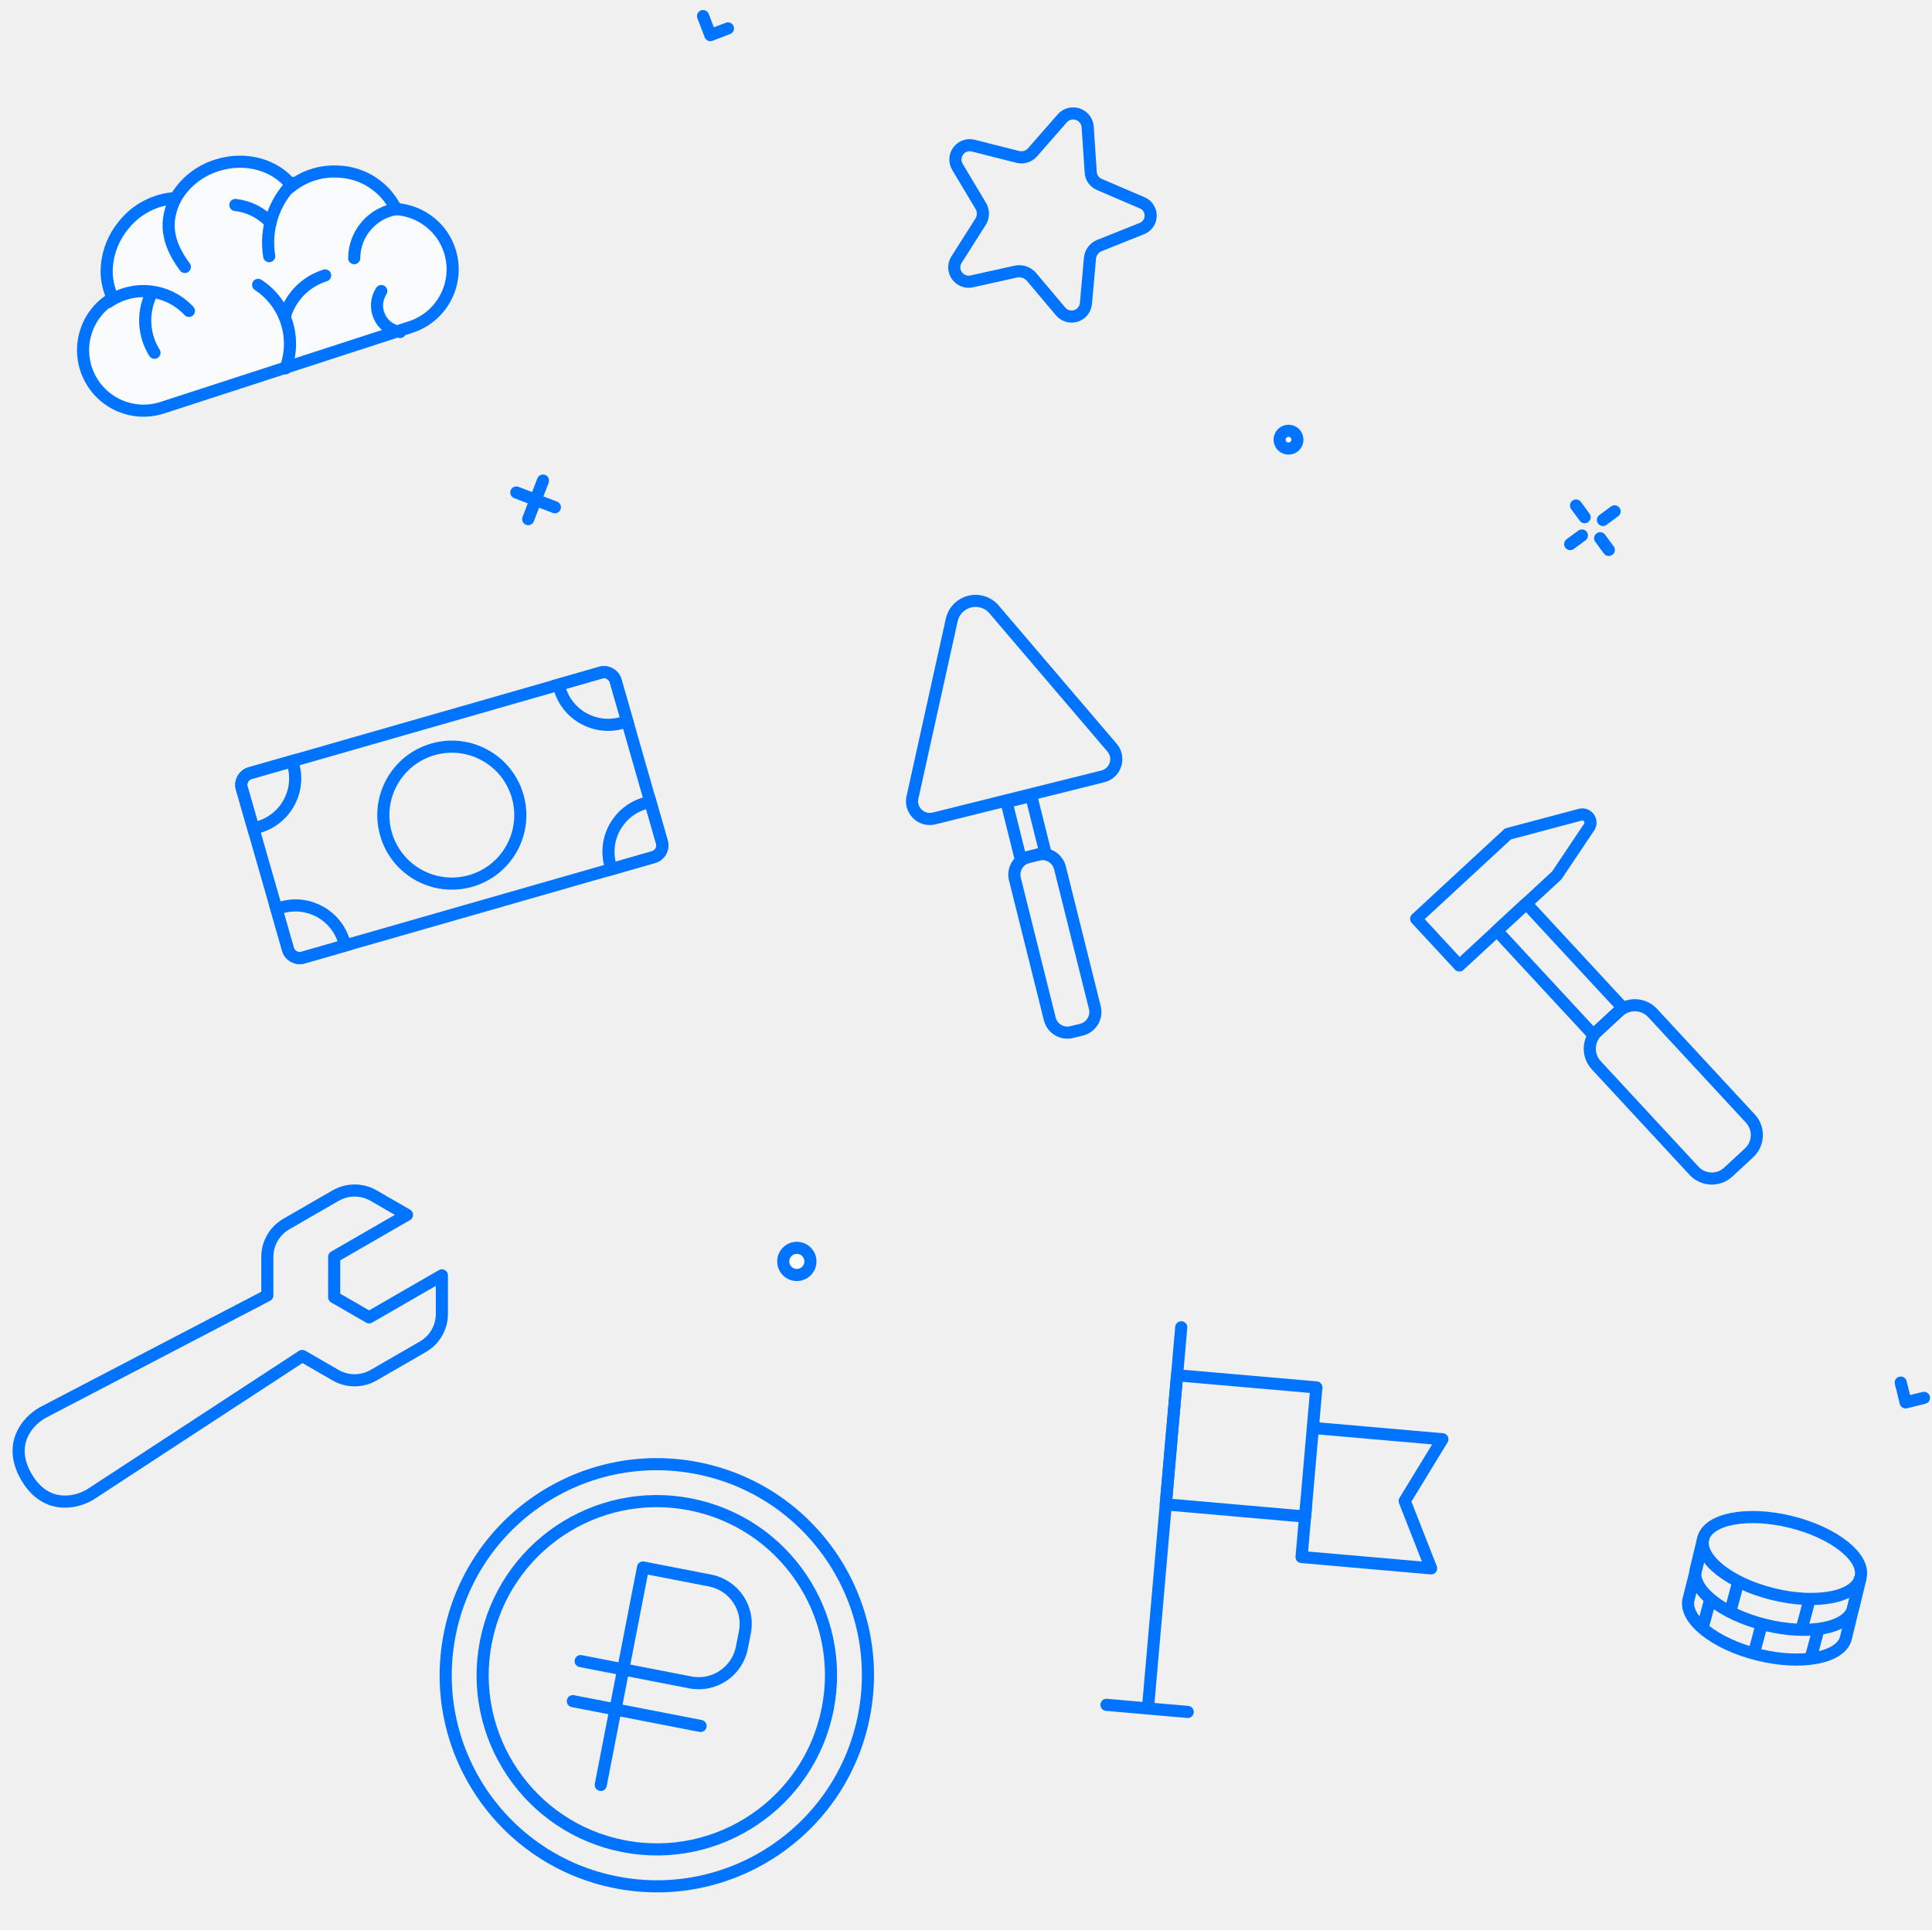
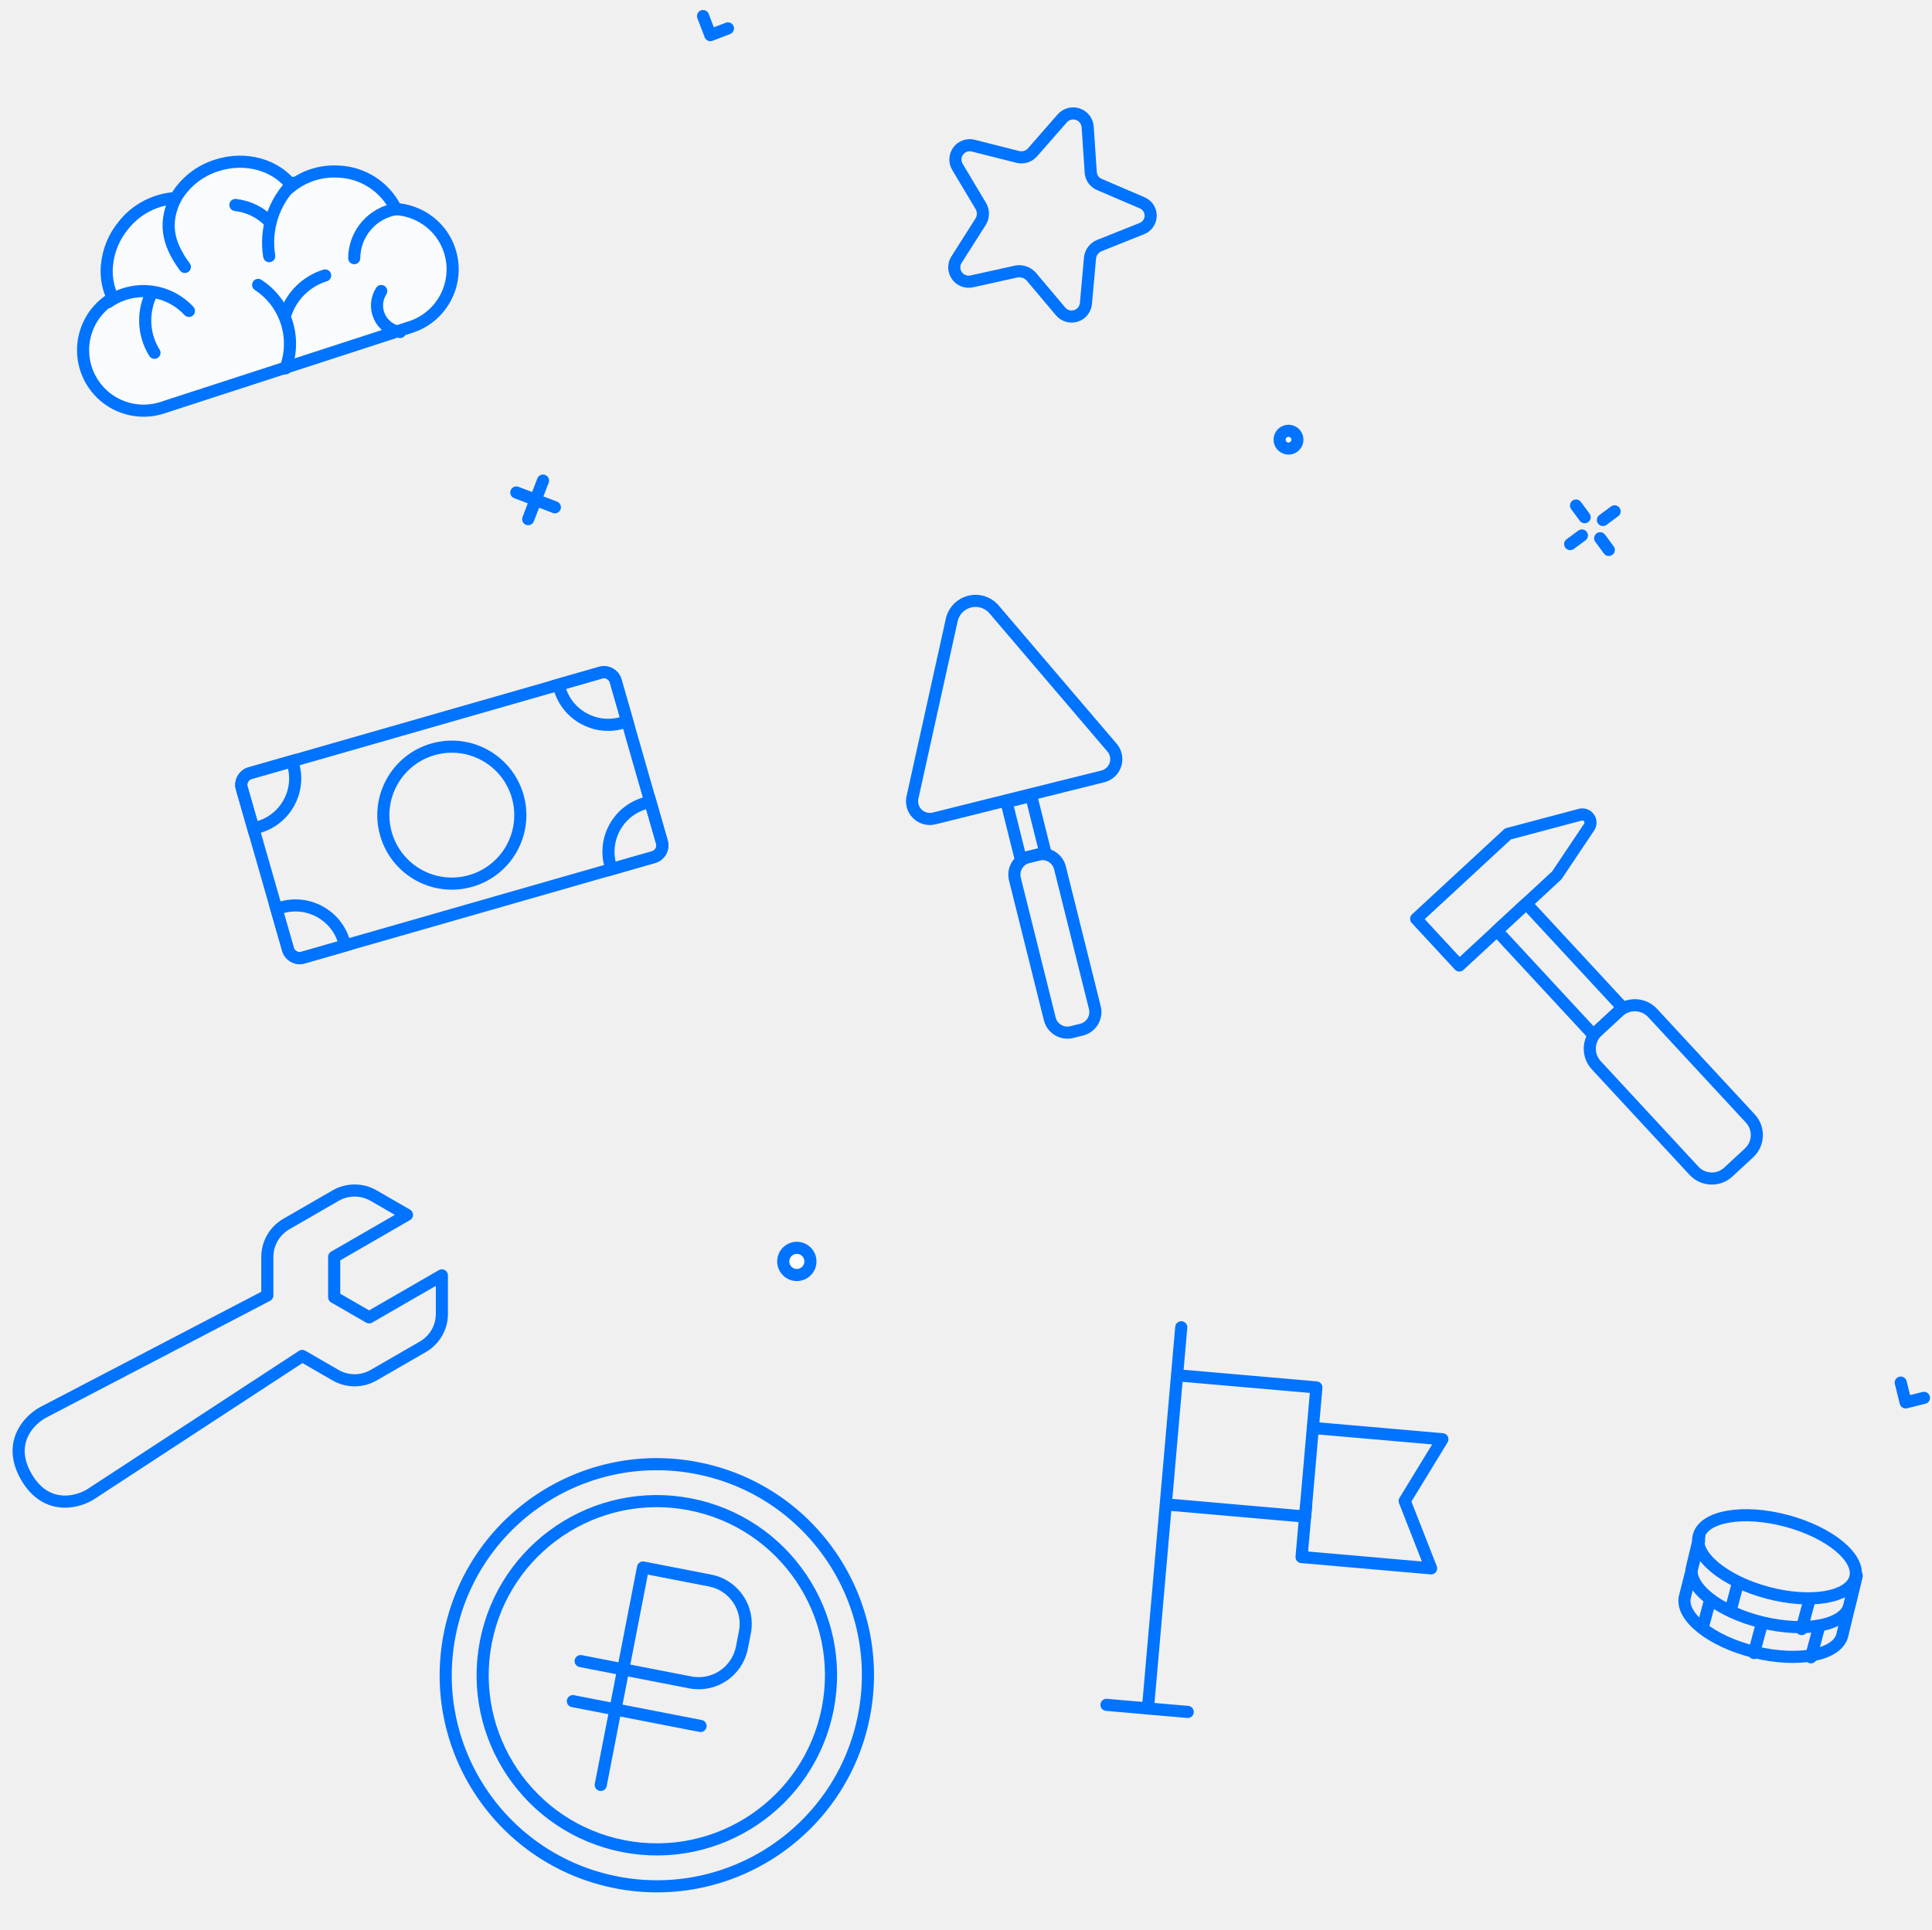
- <svg xmlns="http://www.w3.org/2000/svg" width="319.153" height="318.86" viewBox="0 0 319.153 318.86">
-   <g transform="translate(-1150.615 -10467.817)">
-     <g transform="matrix(0.966, 0.259, -0.259, 0.966, 1568.627, 7511.418)">
-       <g transform="translate(699.248 3129.416)">
-         <path d="M726.256,3138.529l.257,10.112c.072,3.392-5.859,6.269-13.248,6.426s-13.438-2.464-13.51-5.856l-.129-9.5" transform="translate(-699.364 -3132.198)" fill="none" stroke="#0073ff" stroke-linecap="round" stroke-miterlimit="10" stroke-width="2" />
-         <ellipse cx="13.382" cy="6.142" rx="13.382" ry="6.142" transform="matrix(1, -0.021, 0.021, 1, 0, 0.57)" fill="none" stroke="#0073ff" stroke-miterlimit="10" stroke-width="2" />
-         <path d="M726.2,3138.529l.129,5.056c.072,3.392-5.859,6.268-13.248,6.426s-13.438-2.465-13.51-5.856l-.129-5.056" transform="translate(-699.307 -3132.198)" fill="none" stroke="#0073ff" stroke-linecap="round" stroke-miterlimit="10" stroke-width="2" />
-       </g>
-       <g transform="translate(706.824 3141.288)">
-         <line y2="4.656" transform="translate(0 0.394)" fill="none" stroke="#0073ff" stroke-linecap="round" stroke-miterlimit="10" stroke-width="2" />
-         <line y2="5.05" transform="translate(12.128)" fill="none" stroke="#0073ff" stroke-linecap="round" stroke-miterlimit="10" stroke-width="2" />
-       </g>
-       <g transform="translate(703.106 3145.791)">
-         <line y2="4.459" transform="translate(9.27 1.951)" fill="none" stroke="#0073ff" stroke-linecap="round" stroke-miterlimit="10" stroke-width="2" />
-         <line y2="4.459" fill="none" stroke="#0073ff" stroke-linecap="round" stroke-miterlimit="10" stroke-width="2" />
-         <line y2="4.656" transform="translate(18.539)" fill="none" stroke="#0073ff" stroke-linecap="round" stroke-miterlimit="10" stroke-width="2" />
-       </g>
+ <svg xmlns="http://www.w3.org/2000/svg" width="319.153" height="318.86">
+   <g fill="none" stroke="#0073ff" stroke-miterlimit="10" stroke-width="2">
+     <g transform="rotate(14.98 -799.26 1197.458)">
+       <path d="M26.892 6.331l.257 10.112c.072 3.392-5.859 6.269-13.248 6.426S.463 20.405.391 17.013l-.129-9.5" stroke-linecap="round" />
+       <ellipse cx="13.382" cy="6.142" rx="13.382" ry="6.142" transform="translate(0 .57)" />
+       <path d="M26.893 6.331l.129 5.056c.072 3.392-5.859 6.268-13.248 6.426S.336 15.348.264 11.957L.135 6.901" stroke-linecap="round" />
    </g>
-     <path d="M1343.516,2708.291l-5.648,5a2.375,2.375,0,0,1-3.964-1.868l.448-7.5a2.513,2.513,0,0,0-1.177-2.2l-6.561-3.811a2.363,2.363,0,0,1,.592-4.335l7.326-1.936a2.439,2.439,0,0,0,1.746-1.784l1.593-7.365a2.4,2.4,0,0,1,4.343-.79l4.086,6.332a2.331,2.331,0,0,0,2.263,1.055l7.54-.767a2.3,2.3,0,0,1,2.066,3.765l-4.8,5.877a2.509,2.509,0,0,0-.326,2.475l3.076,6.946a2.375,2.375,0,0,1-3.052,3.144l-7.046-2.687A2.707,2.707,0,0,0,1343.516,2708.291Z" transform="matrix(0.875, 0.485, -0.485, 0.875, 1456.478, 7491.31)" fill="none" stroke="#0073ff" stroke-miterlimit="10" stroke-width="2" />
-     <g transform="translate(994.202 7029.807) rotate(21)">
-       <line y2="6.823" transform="translate(1490.296 3195.595)" stroke-width="2" stroke="#0073ff" stroke-linecap="round" stroke-linejoin="round" fill="#fff" />
-       <line x2="6.823" transform="translate(1486.884 3199.007)" stroke-width="2" stroke="#0073ff" stroke-linecap="round" stroke-linejoin="round" fill="#fff" />
+     <path d="M287.108 261.533l-1.206 4.498m13.024-1.737l-1.308 4.878m-6.716-.347l-1.155 4.308m-7.294-8.593l-1.155 4.307m19.063.494l-1.206 4.498" stroke-linecap="round" />
+   </g>
+   <path d="M167.918 44.853l-7.367 1.636a2.376 2.376 0 01-2.562-3.557l4.03-6.346a2.514 2.514 0 00.036-2.495l-3.892-6.517a2.364 2.364 0 012.62-3.506l7.35 1.859a2.44 2.44 0 002.393-.714l4.966-5.672a2.401 2.401 0 014.183 1.415l.504 7.522a2.332 2.332 0 001.468 2.02l6.97 2.987a2.301 2.301 0 01-.018 4.296l-7.05 2.814a2.51 2.51 0 00-1.486 2.008l-.678 7.57a2.376 2.376 0 01-4.195 1.27l-4.862-5.768a2.708 2.708 0 00-2.41-.822z" fill="none" stroke="#0073ff" stroke-miterlimit="10" stroke-width="2.001" />
+   <path d="M89.7 79.41l-2.446 6.37m-1.963-4.408l6.37 2.445m121.193-9.699a1.469 1.469 0 111.469-1.469 1.469 1.469 0 01-1.469 1.469" stroke-width="2" stroke="#0073ff" stroke-linecap="round" stroke-linejoin="round" fill="#fff" />
+   <path d="M116.14 2.655l1.205 3.15 2.909-1.113" fill="none" stroke="#0073ff" stroke-linecap="round" stroke-linejoin="round" stroke-width="2" />
+   <g transform="rotate(11 -1184.603 538.186)" stroke="#0073ff" stroke-width="2">
+     <circle cx="34.87" cy="34.87" r="34.87" fill="none" stroke-miterlimit="10" />
+     <circle cx="28.77" cy="28.77" r="28.77" transform="translate(6.101 6.101)" fill="none" stroke-miterlimit="10" />
+     <g stroke-linecap="round" stroke-linejoin="round">
+       <path d="M29.236 54.429v-36.6H40.52a7.276 7.276 0 017.276 7.277v2.593a7.277 7.277 0 01-7.276 7.277H22.073" fill="none" />
+       <path fill="#fff" d="M22.073 41.717h21.491" />
    </g>
-     <path d="M1460.375,3166.3a1.469,1.469,0,1,1,1.469-1.469,1.469,1.469,0,0,1-1.469,1.469" transform="translate(-96.906 7375.635)" fill="#fff" stroke="#0073ff" stroke-linecap="round" stroke-linejoin="round" stroke-width="2" />
-     <path d="M0,2.41l3.311.647L3.908,0" transform="translate(1268.798 10469.195) rotate(58)" fill="none" stroke="#0073ff" stroke-linecap="round" stroke-linejoin="round" stroke-width="2" />
-     <g transform="translate(-235.819 9835.858) rotate(11)">
-       <g transform="translate(1606 571.949)">
-         <circle cx="34.87" cy="34.87" r="34.87" fill="none" stroke="#0073ff" stroke-miterlimit="10" stroke-width="2" />
-         <circle cx="28.77" cy="28.77" r="28.77" transform="translate(6.101 6.101)" fill="none" stroke="#0073ff" stroke-miterlimit="10" stroke-width="2" />
-         <g transform="translate(22.073 17.825)">
-           <path d="M988.932,3250.555v-36.6h11.284a7.276,7.276,0,0,1,7.276,7.277v2.593a7.277,7.277,0,0,1-7.276,7.277H981.769" transform="translate(-981.769 -3213.951)" fill="none" stroke="#0073ff" stroke-linecap="round" stroke-linejoin="round" stroke-width="2" />
-           <line x2="21.491" transform="translate(0 23.892)" stroke-width="2" stroke="#0073ff" stroke-linecap="round" stroke-linejoin="round" fill="#fff" />
-         </g>
-         <path d="M1016.244,3251.689h0" transform="translate(-950.416 -3185.968)" fill="none" stroke="#0073ff" stroke-miterlimit="10" stroke-width="2" />
-       </g>
-     </g>
-     <g transform="matrix(0.966, 0.259, -0.259, 0.966, 1168.016, 10653.266)">
-       <g transform="translate(0 0)">
-         <path d="M1369.141,1193.519l-1.646-6.142-9.813,9.813-6.437-1.725-1.725-6.438,9.814-9.813-6.143-1.646a6.275,6.275,0,0,0-6.062,1.624l-6.647,6.647a6.277,6.277,0,0,0-1.625,6.063l1.646,6.142-30.851,28.33c-2.254,2.254-4.081,6.677.155,10.914s8.659,2.409,10.913.155l27.946-31.236,6.143,1.645a6.274,6.274,0,0,0,6.062-1.624l6.647-6.648A6.276,6.276,0,0,0,1369.141,1193.519Z" transform="translate(-1307.255 -1177.354)" fill="none" stroke="#0073ff" stroke-linecap="round" stroke-linejoin="round" stroke-width="2" />
-       </g>
-     </g>
-     <g transform="matrix(0.996, 0.087, -0.087, 0.996, 342.362, 7930.295)">
-       <g transform="translate(1239.732 2659.613)">
-         <line y1="63.236" fill="none" stroke="#0073ff" stroke-linecap="round" stroke-linejoin="round" stroke-width="2" />
-         <rect width="23.108" height="21.421" transform="translate(0 7.96)" stroke-width="2" stroke="#0073ff" stroke-linecap="round" stroke-linejoin="round" fill="none" />
-         <path d="M1257.656,2671.752h21.486l-5.318,10.71,5.318,10.71h-21.486v-8.33" transform="translate(-1234.548 -2657.076)" fill="none" stroke="#0073ff" stroke-linecap="round" stroke-linejoin="round" stroke-width="2" />
-       </g>
-       <line x1="13.48" transform="translate(1232.853 2722.849)" stroke-width="2" stroke="#0073ff" stroke-linecap="round" stroke-linejoin="round" fill="none" />
-     </g>
-     <g transform="translate(-450.011 7765.462) rotate(-16)">
-       <rect width="64.26" height="31.703" rx="2" transform="translate(796.244 3173.053)" fill="none" stroke="#0073ff" stroke-miterlimit="10" stroke-width="2" />
-       <circle cx="11.313" cy="11.313" r="11.313" transform="translate(817.061 3177.592)" fill="none" stroke="#0073ff" stroke-miterlimit="10" stroke-width="2" />
-       <g transform="translate(851.258 3173.054)">
-         <path d="M859.533,3195.777a8.351,8.351,0,0,0-8.351,8.352c0,.2.016.4.029.6h7.214a2,2,0,0,0,2-2v-6.9A8.577,8.577,0,0,0,859.533,3195.777Z" transform="translate(-851.183 -3173.023)" fill="none" stroke="#0073ff" stroke-miterlimit="10" stroke-width="2" />
-         <path d="M859.533,3182a8.351,8.351,0,0,1-8.351-8.352c0-.2.016-.4.029-.6h7.214a2,2,0,0,1,2,2v6.9A8.192,8.192,0,0,1,859.533,3182Z" transform="translate(-851.183 -3173.054)" fill="none" stroke="#0073ff" stroke-miterlimit="10" stroke-width="2" />
-       </g>
-       <g transform="translate(796.244 3173.054)">
-         <path d="M797.139,3195.777a8.352,8.352,0,0,1,8.351,8.352c0,.2-.016.4-.03.6h-7.214a2,2,0,0,1-2-2v-6.9A8.607,8.607,0,0,1,797.139,3195.777Z" transform="translate(-796.244 -3173.023)" fill="none" stroke="#0073ff" stroke-miterlimit="10" stroke-width="2" />
-         <path d="M797.139,3182a8.351,8.351,0,0,0,8.351-8.352c0-.2-.016-.4-.03-.6h-7.214a2,2,0,0,0-2,2v6.9A8.221,8.221,0,0,0,797.139,3182Z" transform="translate(-796.244 -3173.054)" fill="none" stroke="#0073ff" stroke-miterlimit="10" stroke-width="2" />
-       </g>
-     </g>
-     <path d="M1461.151,3167.854a2.244,2.244,0,1,1,2.245-2.245,2.245,2.245,0,0,1-2.245,2.245" transform="translate(-178.906 7510.635)" fill="#fff" stroke="#0073ff" stroke-linecap="round" stroke-linejoin="round" stroke-width="2" />
-     <path d="M0,2.41l3.311.647L3.908,0" transform="translate(1466.788 10695.246) rotate(65)" fill="none" stroke="#0073ff" stroke-linecap="round" stroke-linejoin="round" stroke-width="2" />
-     <g transform="translate(8.202 7371.865)">
-       <g transform="translate(1402.761 3179.479)">
-         <line x2="1.424" y2="1.931" fill="#fff" stroke="#0073ff" stroke-linecap="round" stroke-linejoin="round" stroke-width="2" />
-         <line x2="1.424" y2="1.931" transform="translate(3.989 5.408)" stroke-width="2" stroke="#0073ff" stroke-linecap="round" stroke-linejoin="round" fill="#fff" />
-       </g>
-       <g transform="translate(1401.798 3180.443)">
-         <line y1="1.424" x2="1.931" transform="translate(0 3.989)" stroke-width="2" stroke="#0073ff" stroke-linecap="round" stroke-linejoin="round" fill="#fff" />
-         <line y1="1.424" x2="1.931" transform="translate(5.408)" stroke-width="2" stroke="#0073ff" stroke-linecap="round" stroke-linejoin="round" fill="#fff" />
-       </g>
-     </g>
-     <g transform="translate(56.882 8646.392) rotate(-18)">
-       <g transform="translate(472.025 2107.31)">
-         <path d="M535.2,2132.614a10.016,10.016,0,0,1-9.809,10,1.077,1.077,0,0,1-.112,0H481.947a1.051,1.051,0,0,1-.112,0,10,10,0,0,1-1.985-19.756,10.258,10.258,0,0,1,.686-5.291,12.147,12.147,0,0,1,4.73-5.614,11.9,11.9,0,0,1,9.578-1.6,11.976,11.976,0,0,1,8.094-3.036c5.006,0,9.338,2.927,10.771,7.044a11.42,11.42,0,0,1,7.905.088,11.031,11.031,0,0,1,7.266,8.879,10.092,10.092,0,0,1,4.271,3.232,9.891,9.891,0,0,1,2.053,6.061" transform="translate(-472.025 -2107.31)" fill="#fafbfc" stroke="#0073ff" stroke-miterlimit="10" stroke-width="2" />
-         <path d="M515.769,2118.934a8.263,8.263,0,0,0-9.258,5.547" transform="translate(-458.717 -2102.881)" fill="#fafbfc" stroke="#0073ff" stroke-linecap="round" stroke-linejoin="round" stroke-width="2" />
-         <path d="M509.676,2135.02a4.424,4.424,0,0,1-.861-7.4" transform="translate(-458.452 -2099.471)" fill="#fafbfc" stroke="#0073ff" stroke-linecap="round" stroke-linejoin="round" stroke-width="2" />
-         <path d="M494.634,2122.387a11.633,11.633,0,0,1,.049,14.517" transform="translate(-463.3 -2101.492)" fill="#fafbfc" stroke="#0073ff" stroke-linecap="round" stroke-linejoin="round" stroke-width="2" />
-         <path d="M504.93,2123.785a10.026,10.026,0,0,0-8.444,4.4" transform="translate(-462.586 -2100.953)" fill="#fafbfc" stroke="#0073ff" stroke-linecap="round" stroke-linejoin="round" stroke-width="2" />
-         <path d="M489.3,2109.5c-2.924,3.013-3.738,6.335-2.076,11.3" transform="translate(-466.486 -2106.464)" fill="#fafbfc" stroke="#0073ff" stroke-linecap="round" stroke-linejoin="round" stroke-width="2" />
-         <path d="M504.442,2112.1a13.9,13.9,0,0,0-7.495,10.307" transform="translate(-462.408 -2105.46)" fill="#fafbfc" stroke="#0073ff" stroke-linecap="round" stroke-linejoin="round" stroke-width="2" />
-         <path d="M495,2112.489a9.268,9.268,0,0,1,4.616,4.58" transform="translate(-463.16 -2105.311)" fill="#fafbfc" stroke="#0073ff" stroke-linecap="round" stroke-linejoin="round" stroke-width="2" />
-         <path d="M476.972,2118.949a10.25,10.25,0,0,1,12.276,5.49" transform="translate(-470.116 -2102.987)" fill="#fafbfc" stroke="#0073ff" stroke-linecap="round" stroke-linejoin="round" stroke-width="2" />
-         <path d="M482.635,2119.733a10.111,10.111,0,0,0-2.17,9.057" transform="translate(-468.885 -2102.516)" fill="#fafbfc" stroke="#0073ff" stroke-linecap="round" stroke-linejoin="round" stroke-width="2" />
-       </g>
-     </g>
-     <g transform="translate(-337.937 8834.8) rotate(-17)">
-       <g transform="translate(1125.391 2201.473)">
-         <rect width="12.699" height="31.798" rx="4.01" transform="matrix(0.9, -0.435, 0.435, 0.9, 19.633, 37.201)" stroke-width="2" stroke="#0073ff" stroke-linecap="round" stroke-linejoin="round" fill="none" />
-         <rect width="6.612" height="23.447" transform="matrix(0.9, -0.435, 0.435, 0.9, 12.178, 14.765)" stroke-width="2" stroke="#0073ff" stroke-linecap="round" stroke-linejoin="round" fill="none" />
-         <path d="M1129.96,2219.913l-4.569-9.46,18.6-8.98,12.418.458a1.349,1.349,0,0,1,.731,2.39l-7.431,6.057Z" transform="translate(-1125.391 -2201.473)" fill="none" stroke="#0073ff" stroke-linecap="round" stroke-linejoin="round" stroke-width="2" />
-       </g>
-     </g>
-     <g transform="translate(-2401.724 547.735) rotate(-14)">
-       <g transform="translate(1161 10620)">
-         <path d="M1221.383,2055.625l-13.413,26.93a2.936,2.936,0,0,0,2.542,4.4h28.733a2.936,2.936,0,0,0,2.542-4.4l-13.412-26.93A4.037,4.037,0,0,0,1221.383,2055.625Z" transform="translate(-1207.573 -2053.606)" fill="none" stroke="#0073ff" stroke-linecap="round" stroke-linejoin="round" stroke-width="2" />
-         <rect width="4.204" height="9.687" transform="translate(15.204 33.611)" stroke-width="2" stroke="#0073ff" stroke-linecap="round" stroke-linejoin="round" fill="none" />
-         <rect width="7.672" height="29.806" rx="3" transform="translate(13.47 43.298)" stroke-width="2" stroke="#0073ff" stroke-linecap="round" stroke-linejoin="round" fill="none" />
-       </g>
-     </g>
+     <path d="M65.828 65.721h0" fill="none" stroke-miterlimit="10" />
+   </g>
+   <path d="M72.996 217.093v-6.36l-12.02 6.938-5.771-3.333v-6.666l12.023-6.938-5.508-3.18a6.276 6.276 0 00-6.277-.002l-8.142 4.7a6.278 6.278 0 00-3.14 5.435l-.001 6.36-37.14 19.376c-2.76 1.594-5.671 5.393-2.677 10.583s7.741 4.57 10.502 2.976l35.086-22.936 5.508 3.18a6.275 6.275 0 006.277.002l8.143-4.7a6.277 6.277 0 003.137-5.435z" fill="none" stroke="#0073ff" stroke-linecap="round" stroke-linejoin="round" stroke-width="2" />
+   <g fill="none" stroke="#0073ff" stroke-linecap="round" stroke-linejoin="round" stroke-width="2">
+     <path d="M189.632 282.292l5.502-62.983m-.693 7.928l23.016 2.01-1.864 21.336-23.015-2.01z" />
+     <path d="M216.872 235.937l21.4 1.87-6.228 10.204 4.365 11.13-21.4-1.87.725-8.296m-19.527 33.892l-13.426-1.173" />
+   </g>
+   <g transform="rotate(-16 -10414.44 4343.345)" fill="none" stroke="#0073ff" stroke-miterlimit="10" stroke-width="2">
+     <rect width="64.26" height="31.703" rx="2" transform="translate(796.244 3173.053)" />
+     <circle cx="11.313" cy="11.313" r="11.313" transform="translate(817.061 3177.592)" />
+     <path d="M859.608 3195.808a8.351 8.351 0 00-8.351 8.352c0 .2.016.4.029.6h7.214a2 2 0 002-2v-6.9a8.577 8.577 0 00-.892-.052zm0-13.808a8.351 8.351 0 01-8.351-8.352c0-.2.016-.4.029-.6h7.214a2 2 0 012 2v6.9a8.192 8.192 0 01-.892.052zm-62.469 13.808a8.352 8.352 0 018.351 8.352c0 .2-.016.4-.03.6h-7.214a2 2 0 01-2-2v-6.9a8.607 8.607 0 01.893-.052zm0-13.808a8.351 8.351 0 008.351-8.352c0-.2-.016-.4-.03-.6h-7.214a2 2 0 00-2 2v6.9a8.221 8.221 0 00.893.052z" />
+   </g>
+   <path d="M131.63 210.672a2.244 2.244 0 112.245-2.245 2.245 2.245 0 01-2.245 2.245" fill="#fff" stroke="#0073ff" stroke-linecap="round" stroke-linejoin="round" stroke-width="2" />
+   <path d="M313.989 228.448l.813 3.274 3.023-.751" fill="none" stroke="#0073ff" stroke-linecap="round" stroke-linejoin="round" stroke-width="2" />
+   <path d="M260.348 83.527l1.424 1.931m2.565 3.477l1.424 1.931m-6.376-.962l1.931-1.424m3.477-2.565l1.931-1.424" fill="#fff" stroke="#0073ff" stroke-linecap="round" stroke-linejoin="round" stroke-width="2" />
+   <g fill="#fafbfc" stroke="#0073ff" stroke-width="2">
+     <path d="M74.286 41.426a10.016 10.016 0 01-6.238 12.541 1.077 1.077 0 01-.107.035L26.73 67.392a1.051 1.051 0 01-.107.035 10 10 0 01-7.992-18.176 10.258 10.258 0 01-.983-5.244 12.147 12.147 0 012.764-6.8 11.9 11.9 0 018.615-4.482 11.976 11.976 0 016.76-5.389c4.76-1.547 9.785-.102 12.42 3.371a11.42 11.42 0 017.545-2.36 11.031 11.031 0 019.654 6.2 10.092 10.092 0 015.06 1.754 9.891 9.891 0 013.826 5.13" stroke-miterlimit="10" />
+     <path d="M65.604 34.52a8.263 8.263 0 00-7.09 8.136m7.572 12.206a4.424 4.424 0 01-3.105-6.772m-20.34-1.018a11.633 11.633 0 014.533 13.791m6.537-15.351a10.026 10.026 0 00-6.671 6.794M29.02 32.72c-1.85 3.769-1.598 7.18 1.517 11.388m17.876-13.9a13.9 13.9 0 00-3.943 12.119m-5.586-8.457a9.268 9.268 0 015.805 2.93M17.837 49.944a10.25 10.25 0 0113.372 1.428m-6.428-2.364a10.111 10.111 0 00.735 9.284" stroke-linecap="round" stroke-linejoin="round" />
+   </g>
+   <g transform="rotate(-17 594.842 -702.262)" stroke-width="2" stroke="#0073ff" stroke-linecap="round" stroke-linejoin="round" fill="none">
+     <rect width="12.699" height="31.798" rx="4.01" transform="matrix(.9 -.435 .435 .9 19.633 37.201)" />
+     <path d="M12.178 14.765l5.95-2.876 10.2 21.102-5.95 2.876z" stroke-width="1.999" />
+     <path d="M4.569 18.44L0 8.98 18.6 0l12.418.458a1.349 1.349 0 01.731 2.39l-7.431 6.057z" />
+   </g>
+   <g transform="rotate(-14 493.518 -532.094)" fill="none" stroke="#0073ff" stroke-linecap="round" stroke-linejoin="round" stroke-width="2">
+     <path d="M13.81 2.019L.397 28.949a2.936 2.936 0 002.542 4.4h28.733a2.936 2.936 0 002.542-4.4L20.802 2.019a4.037 4.037 0 00-6.992 0zm1.394 31.592h4.204v9.687h-4.204z" />
+     <rect width="7.672" height="29.806" rx="3" transform="translate(13.47 43.298)" />
  </g>
</svg>
